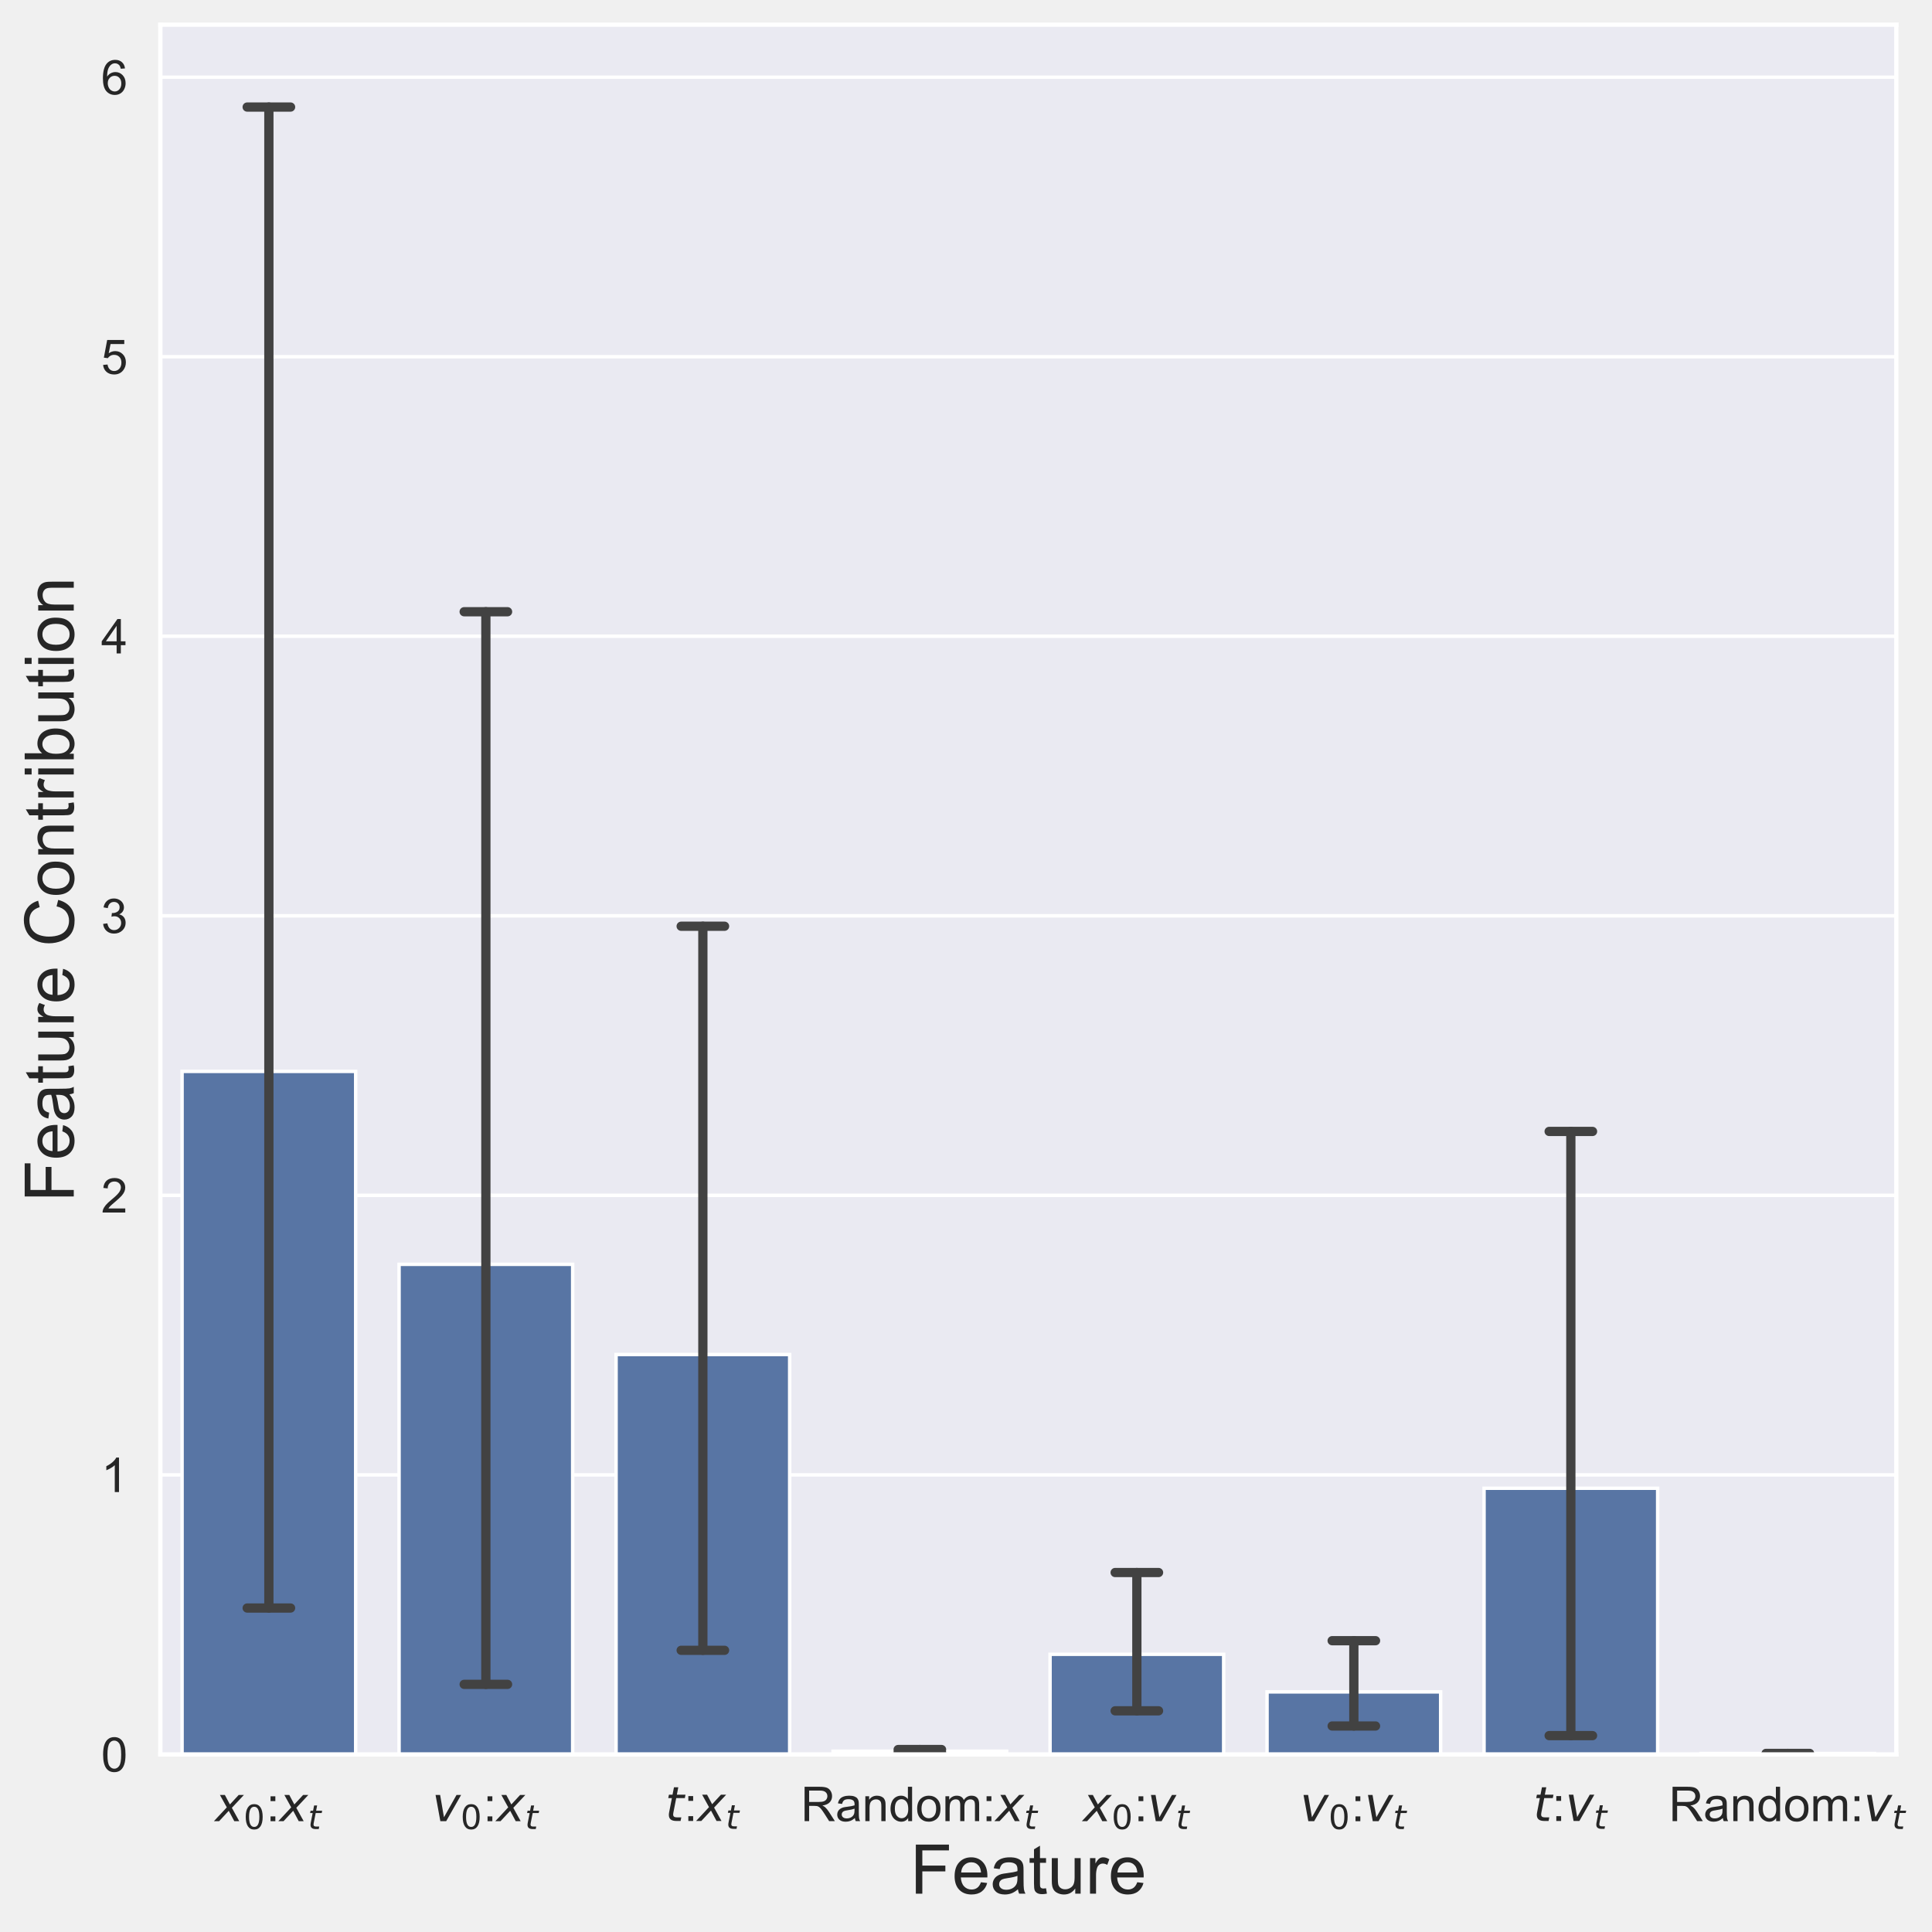
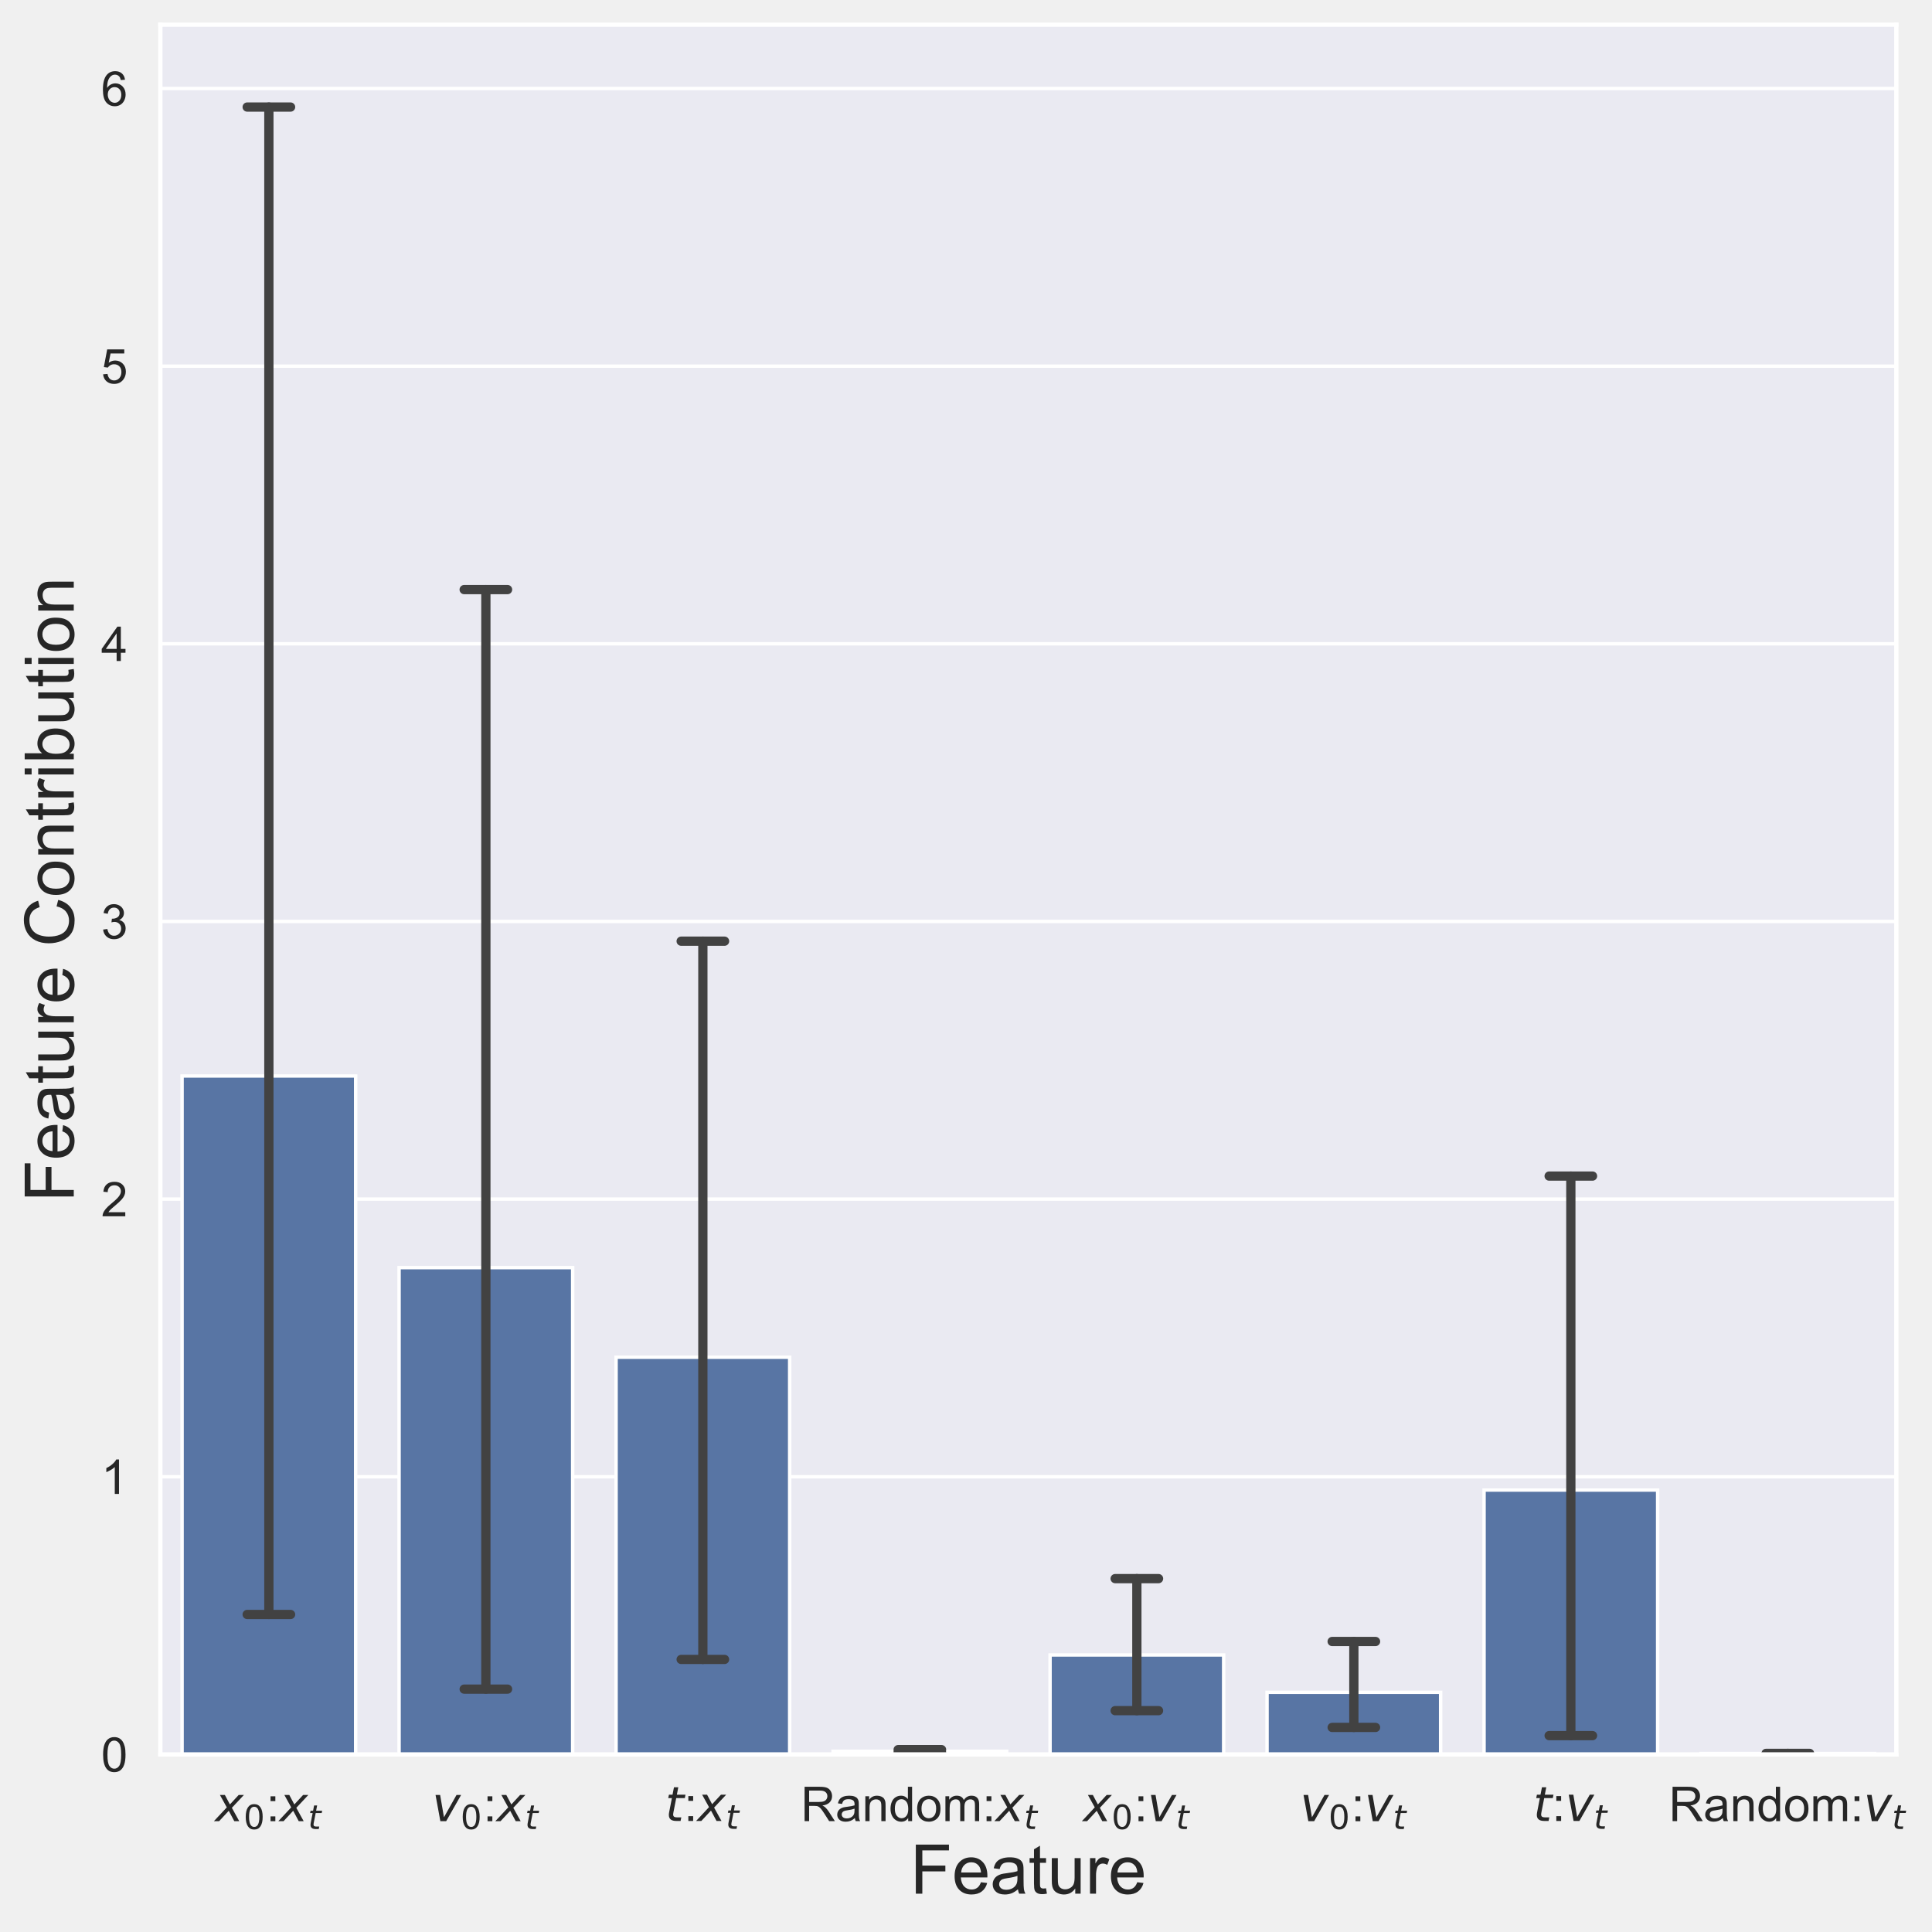
<svg xmlns="http://www.w3.org/2000/svg" xmlns:xlink="http://www.w3.org/1999/xlink" height="563.494pt" version="1.1" viewBox="0 0 563.368 563.494" width="563.368pt">
  <defs>
    <style type="text/css">*{stroke-linecap:butt;stroke-linejoin:round;}</style>
  </defs>
  <g id="figure_1">
    <g id="patch_1">
      <path d="M 0 563.494  L 563.368 563.494  L 563.368 0  L 0 0  z " style="fill:none;" />
    </g>
    <g id="axes_1">
      <g id="patch_2">
        <path d="M 46.776 511.7  L 553.093 511.7  L 553.093 7.2  L 46.776 7.2  z " style="fill:#eaeaf2;" />
      </g>
      <g id="matplotlib.axis_1">
        <g id="xtick_1">
          <g id="text_1">
            <g style="fill:#262626;" transform="translate(62.74072 531.2209)scale(0.14 -0.14)">
              <defs>
                <path d="M 3841 3500  L 2234 1784  L 3219 0  L 2559 0  L 1819 1388  L 531 0  L -166 0  L 1556 1844  L 641 3500  L 1300 3500  L 1972 2234  L 3144 3500  L 3841 3500  z " id="DejaVuSans-Oblique-78" transform="scale(0.015625)" />
                <path d="M 2034 4250  Q 1547 4250 1301 3770  Q 1056 3291 1056 2328  Q 1056 1369 1301 889  Q 1547 409 2034 409  Q 2525 409 2770 889  Q 3016 1369 3016 2328  Q 3016 3291 2770 3770  Q 2525 4250 2034 4250  z M 2034 4750  Q 2819 4750 3233 4129  Q 3647 3509 3647 2328  Q 3647 1150 3233 529  Q 2819 -91 2034 -91  Q 1250 -91 836 529  Q 422 1150 422 2328  Q 422 3509 836 4129  Q 1250 4750 2034 4750  z " id="DejaVuSans-30" transform="scale(0.015625)" />
                <path d="M 578 2678  L 578 3319  L 1219 3319  L 1219 2678  L 578 2678  z M 578 0  L 578 641  L 1219 641  L 1219 0  L 578 0  z " id="ArialMT-3a" transform="scale(0.015625)" />
                <path d="M 2706 3500  L 2619 3053  L 1472 3053  L 1100 1153  Q 1081 1047 1072 975  Q 1063 903 1063 863  Q 1063 663 1183 572  Q 1303 481 1569 481  L 2150 481  L 2053 0  L 1503 0  Q 991 0 739 200  Q 488 400 488 806  Q 488 878 497 964  Q 506 1050 525 1153  L 897 3053  L 409 3053  L 500 3500  L 978 3500  L 1172 4494  L 1747 4494  L 1556 3500  L 2706 3500  z " id="DejaVuSans-Oblique-74" transform="scale(0.015625)" />
              </defs>
              <use transform="translate(0 0.3125)" xlink:href="#DejaVuSans-Oblique-78" />
              <use transform="translate(59.17969 -16.09375)scale(0.7)" xlink:href="#DejaVuSans-30" />
              <use transform="translate(106.4502 0.3125)" xlink:href="#ArialMT-3a" />
              <use transform="translate(134.2334 0.3125)" xlink:href="#DejaVuSans-Oblique-78" />
              <use transform="translate(193.4131 -16.09375)scale(0.7)" xlink:href="#DejaVuSans-Oblique-74" />
            </g>
          </g>
        </g>
        <g id="xtick_2">
          <g id="text_2">
            <g style="fill:#262626;" transform="translate(126.0303 531.2209)scale(0.14 -0.14)">
              <defs>
                <path d="M 459 3500  L 1069 3500  L 1581 525  L 3256 3500  L 3866 3500  L 1875 0  L 1100 0  L 459 3500  z " id="DejaVuSans-Oblique-76" transform="scale(0.015625)" />
              </defs>
              <use transform="translate(0 0.3125)" xlink:href="#DejaVuSans-Oblique-76" />
              <use transform="translate(59.17969 -16.09375)scale(0.7)" xlink:href="#DejaVuSans-30" />
              <use transform="translate(106.4502 0.3125)" xlink:href="#ArialMT-3a" />
              <use transform="translate(134.2334 0.3125)" xlink:href="#DejaVuSans-Oblique-78" />
              <use transform="translate(193.4131 -16.09375)scale(0.7)" xlink:href="#DejaVuSans-Oblique-74" />
            </g>
          </g>
        </g>
        <g id="xtick_3">
          <g id="text_3">
            <g style="fill:#262626;" transform="translate(194.0099 531.2209)scale(0.14 -0.14)">
              <use transform="translate(0 0.78125)" xlink:href="#DejaVuSans-Oblique-74" />
              <use transform="translate(39.20898 0.78125)" xlink:href="#ArialMT-3a" />
              <use transform="translate(66.99219 0.78125)" xlink:href="#DejaVuSans-Oblique-78" />
              <use transform="translate(126.1719 -15.625)scale(0.7)" xlink:href="#DejaVuSans-Oblique-74" />
            </g>
          </g>
        </g>
        <g id="xtick_4">
          <g id="text_4">
            <g style="fill:#262626;" transform="translate(233.5695 531.2209)scale(0.14 -0.14)">
              <defs>
                <path d="M 503 0  L 503 4581  L 2534 4581  Q 3147 4581 3465 4457  Q 3784 4334 3975 4021  Q 4166 3709 4166 3331  Q 4166 2844 3850 2509  Q 3534 2175 2875 2084  Q 3116 1969 3241 1856  Q 3506 1613 3744 1247  L 4541 0  L 3778 0  L 3172 953  Q 2906 1366 2734 1584  Q 2563 1803 2427 1890  Q 2291 1978 2150 2013  Q 2047 2034 1813 2034  L 1109 2034  L 1109 0  L 503 0  z M 1109 2559  L 2413 2559  Q 2828 2559 3062 2645  Q 3297 2731 3419 2920  Q 3541 3109 3541 3331  Q 3541 3656 3305 3865  Q 3069 4075 2559 4075  L 1109 4075  L 1109 2559  z " id="ArialMT-52" transform="scale(0.015625)" />
                <path d="M 2588 409  Q 2275 144 1986 34  Q 1697 -75 1366 -75  Q 819 -75 525 192  Q 231 459 231 875  Q 231 1119 342 1320  Q 453 1522 633 1644  Q 813 1766 1038 1828  Q 1203 1872 1538 1913  Q 2219 1994 2541 2106  Q 2544 2222 2544 2253  Q 2544 2597 2384 2738  Q 2169 2928 1744 2928  Q 1347 2928 1158 2789  Q 969 2650 878 2297  L 328 2372  Q 403 2725 575 2942  Q 747 3159 1072 3276  Q 1397 3394 1825 3394  Q 2250 3394 2515 3294  Q 2781 3194 2906 3042  Q 3031 2891 3081 2659  Q 3109 2516 3109 2141  L 3109 1391  Q 3109 606 3145 398  Q 3181 191 3288 0  L 2700 0  Q 2613 175 2588 409  z M 2541 1666  Q 2234 1541 1622 1453  Q 1275 1403 1131 1340  Q 988 1278 909 1158  Q 831 1038 831 891  Q 831 666 1001 516  Q 1172 366 1500 366  Q 1825 366 2078 508  Q 2331 650 2450 897  Q 2541 1088 2541 1459  L 2541 1666  z " id="ArialMT-61" transform="scale(0.015625)" />
                <path d="M 422 0  L 422 3319  L 928 3319  L 928 2847  Q 1294 3394 1984 3394  Q 2284 3394 2536 3286  Q 2788 3178 2913 3003  Q 3038 2828 3088 2588  Q 3119 2431 3119 2041  L 3119 0  L 2556 0  L 2556 2019  Q 2556 2363 2490 2533  Q 2425 2703 2258 2804  Q 2091 2906 1866 2906  Q 1506 2906 1245 2678  Q 984 2450 984 1813  L 984 0  L 422 0  z " id="ArialMT-6e" transform="scale(0.015625)" />
                <path d="M 2575 0  L 2575 419  Q 2259 -75 1647 -75  Q 1250 -75 917 144  Q 584 363 401 755  Q 219 1147 219 1656  Q 219 2153 384 2558  Q 550 2963 881 3178  Q 1213 3394 1622 3394  Q 1922 3394 2156 3267  Q 2391 3141 2538 2938  L 2538 4581  L 3097 4581  L 3097 0  L 2575 0  z M 797 1656  Q 797 1019 1065 703  Q 1334 388 1700 388  Q 2069 388 2326 689  Q 2584 991 2584 1609  Q 2584 2291 2321 2609  Q 2059 2928 1675 2928  Q 1300 2928 1048 2622  Q 797 2316 797 1656  z " id="ArialMT-64" transform="scale(0.015625)" />
                <path d="M 213 1659  Q 213 2581 725 3025  Q 1153 3394 1769 3394  Q 2453 3394 2887 2945  Q 3322 2497 3322 1706  Q 3322 1066 3130 698  Q 2938 331 2570 128  Q 2203 -75 1769 -75  Q 1072 -75 642 372  Q 213 819 213 1659  z M 791 1659  Q 791 1022 1069 705  Q 1347 388 1769 388  Q 2188 388 2466 706  Q 2744 1025 2744 1678  Q 2744 2294 2464 2611  Q 2184 2928 1769 2928  Q 1347 2928 1069 2612  Q 791 2297 791 1659  z " id="ArialMT-6f" transform="scale(0.015625)" />
                <path d="M 422 0  L 422 3319  L 925 3319  L 925 2853  Q 1081 3097 1340 3245  Q 1600 3394 1931 3394  Q 2300 3394 2536 3241  Q 2772 3088 2869 2813  Q 3263 3394 3894 3394  Q 4388 3394 4653 3120  Q 4919 2847 4919 2278  L 4919 0  L 4359 0  L 4359 2091  Q 4359 2428 4304 2576  Q 4250 2725 4106 2815  Q 3963 2906 3769 2906  Q 3419 2906 3187 2673  Q 2956 2441 2956 1928  L 2956 0  L 2394 0  L 2394 2156  Q 2394 2531 2256 2718  Q 2119 2906 1806 2906  Q 1569 2906 1367 2781  Q 1166 2656 1075 2415  Q 984 2175 984 1722  L 984 0  L 422 0  z " id="ArialMT-6d" transform="scale(0.015625)" />
              </defs>
              <use transform="translate(0 0.421875)" xlink:href="#ArialMT-52" />
              <use transform="translate(72.2168 0.421875)" xlink:href="#ArialMT-61" />
              <use transform="translate(127.832 0.421875)" xlink:href="#ArialMT-6e" />
              <use transform="translate(183.4473 0.421875)" xlink:href="#ArialMT-64" />
              <use transform="translate(239.0625 0.421875)" xlink:href="#ArialMT-6f" />
              <use transform="translate(294.6777 0.421875)" xlink:href="#ArialMT-6d" />
              <use transform="translate(377.9785 0.421875)" xlink:href="#ArialMT-3a" />
              <use transform="translate(405.7617 0.421875)" xlink:href="#DejaVuSans-Oblique-78" />
              <use transform="translate(464.9414 -15.98438)scale(0.7)" xlink:href="#DejaVuSans-Oblique-74" />
            </g>
          </g>
        </g>
        <g id="xtick_5">
          <g id="text_5">
            <g style="fill:#262626;" transform="translate(315.899 531.2209)scale(0.14 -0.14)">
              <use transform="translate(0 0.3125)" xlink:href="#DejaVuSans-Oblique-78" />
              <use transform="translate(59.17969 -16.09375)scale(0.7)" xlink:href="#DejaVuSans-30" />
              <use transform="translate(106.4502 0.3125)" xlink:href="#ArialMT-3a" />
              <use transform="translate(134.2334 0.3125)" xlink:href="#DejaVuSans-Oblique-76" />
              <use transform="translate(193.4131 -16.09375)scale(0.7)" xlink:href="#DejaVuSans-Oblique-74" />
            </g>
          </g>
        </g>
        <g id="xtick_6">
          <g id="text_6">
            <g style="fill:#262626;" transform="translate(379.1886 531.2209)scale(0.14 -0.14)">
              <use transform="translate(0 0.3125)" xlink:href="#DejaVuSans-Oblique-76" />
              <use transform="translate(59.17969 -16.09375)scale(0.7)" xlink:href="#DejaVuSans-30" />
              <use transform="translate(106.4502 0.3125)" xlink:href="#ArialMT-3a" />
              <use transform="translate(134.2334 0.3125)" xlink:href="#DejaVuSans-Oblique-76" />
              <use transform="translate(193.4131 -16.09375)scale(0.7)" xlink:href="#DejaVuSans-Oblique-74" />
            </g>
          </g>
        </g>
        <g id="xtick_7">
          <g id="text_7">
            <g style="fill:#262626;" transform="translate(447.1682 531.2209)scale(0.14 -0.14)">
              <use transform="translate(0 0.78125)" xlink:href="#DejaVuSans-Oblique-74" />
              <use transform="translate(39.20898 0.78125)" xlink:href="#ArialMT-3a" />
              <use transform="translate(66.99219 0.78125)" xlink:href="#DejaVuSans-Oblique-76" />
              <use transform="translate(126.1719 -15.625)scale(0.7)" xlink:href="#DejaVuSans-Oblique-74" />
            </g>
          </g>
        </g>
        <g id="xtick_8">
          <g id="text_8">
            <g style="fill:#262626;" transform="translate(486.7278 531.2209)scale(0.14 -0.14)">
              <use transform="translate(0 0.421875)" xlink:href="#ArialMT-52" />
              <use transform="translate(72.2168 0.421875)" xlink:href="#ArialMT-61" />
              <use transform="translate(127.832 0.421875)" xlink:href="#ArialMT-6e" />
              <use transform="translate(183.4473 0.421875)" xlink:href="#ArialMT-64" />
              <use transform="translate(239.0625 0.421875)" xlink:href="#ArialMT-6f" />
              <use transform="translate(294.6777 0.421875)" xlink:href="#ArialMT-6d" />
              <use transform="translate(377.9785 0.421875)" xlink:href="#ArialMT-3a" />
              <use transform="translate(405.7617 0.421875)" xlink:href="#DejaVuSans-Oblique-76" />
              <use transform="translate(464.9414 -15.98438)scale(0.7)" xlink:href="#DejaVuSans-Oblique-74" />
            </g>
          </g>
        </g>
        <g id="text_9">
          <g style="fill:#262626;" transform="translate(265.4749 552.3191)scale(0.2 -0.2)">
            <defs>
              <path d="M 525 0  L 525 4581  L 3616 4581  L 3616 4041  L 1131 4041  L 1131 2622  L 3281 2622  L 3281 2081  L 1131 2081  L 1131 0  L 525 0  z " id="ArialMT-46" transform="scale(0.015625)" />
              <path d="M 2694 1069  L 3275 997  Q 3138 488 2766 206  Q 2394 -75 1816 -75  Q 1088 -75 661 373  Q 234 822 234 1631  Q 234 2469 665 2931  Q 1097 3394 1784 3394  Q 2450 3394 2872 2941  Q 3294 2488 3294 1666  Q 3294 1616 3291 1516  L 816 1516  Q 847 969 1125 678  Q 1403 388 1819 388  Q 2128 388 2347 550  Q 2566 713 2694 1069  z M 847 1978  L 2700 1978  Q 2663 2397 2488 2606  Q 2219 2931 1791 2931  Q 1403 2931 1139 2672  Q 875 2413 847 1978  z " id="ArialMT-65" transform="scale(0.015625)" />
              <path d="M 1650 503  L 1731 6  Q 1494 -44 1306 -44  Q 1000 -44 831 53  Q 663 150 594 308  Q 525 466 525 972  L 525 2881  L 113 2881  L 113 3319  L 525 3319  L 525 4141  L 1084 4478  L 1084 3319  L 1650 3319  L 1650 2881  L 1084 2881  L 1084 941  Q 1084 700 1114 631  Q 1144 563 1211 522  Q 1278 481 1403 481  Q 1497 481 1650 503  z " id="ArialMT-74" transform="scale(0.015625)" />
              <path d="M 2597 0  L 2597 488  Q 2209 -75 1544 -75  Q 1250 -75 995 37  Q 741 150 617 320  Q 494 491 444 738  Q 409 903 409 1263  L 409 3319  L 972 3319  L 972 1478  Q 972 1038 1006 884  Q 1059 663 1231 536  Q 1403 409 1656 409  Q 1909 409 2131 539  Q 2353 669 2445 892  Q 2538 1116 2538 1541  L 2538 3319  L 3100 3319  L 3100 0  L 2597 0  z " id="ArialMT-75" transform="scale(0.015625)" />
              <path d="M 416 0  L 416 3319  L 922 3319  L 922 2816  Q 1116 3169 1280 3281  Q 1444 3394 1641 3394  Q 1925 3394 2219 3213  L 2025 2691  Q 1819 2813 1613 2813  Q 1428 2813 1281 2702  Q 1134 2591 1072 2394  Q 978 2094 978 1738  L 978 0  L 416 0  z " id="ArialMT-72" transform="scale(0.015625)" />
            </defs>
            <use xlink:href="#ArialMT-46" />
            <use x="61.084" xlink:href="#ArialMT-65" />
            <use x="116.699" xlink:href="#ArialMT-61" />
            <use x="172.314" xlink:href="#ArialMT-74" />
            <use x="200.098" xlink:href="#ArialMT-75" />
            <use x="255.713" xlink:href="#ArialMT-72" />
            <use x="289.014" xlink:href="#ArialMT-65" />
          </g>
        </g>
      </g>
      <g id="matplotlib.axis_2">
        <g id="ytick_1">
          <g id="line2d_1">
-             <path clip-path="url(#p409d0c11b5)" d="M 46.776 511.7  L 553.093 511.7  " style="fill:none;stroke:#ffffff;stroke-linecap:round;" />
+             <path clip-path="url(#pbc045c084c)" d="M 46.776 511.7  L 553.093 511.7  " style="fill:none;stroke:#ffffff;stroke-linecap:round;" />
          </g>
          <g id="text_10">
            <g style="fill:#262626;" transform="translate(29.49063 516.7105)scale(0.14 -0.14)">
              <defs>
                <path d="M 266 2259  Q 266 3072 433 3567  Q 600 4063 929 4331  Q 1259 4600 1759 4600  Q 2128 4600 2406 4451  Q 2684 4303 2865 4023  Q 3047 3744 3150 3342  Q 3253 2941 3253 2259  Q 3253 1453 3087 958  Q 2922 463 2592 192  Q 2263 -78 1759 -78  Q 1097 -78 719 397  Q 266 969 266 2259  z M 844 2259  Q 844 1131 1108 757  Q 1372 384 1759 384  Q 2147 384 2411 759  Q 2675 1134 2675 2259  Q 2675 3391 2411 3762  Q 2147 4134 1753 4134  Q 1366 4134 1134 3806  Q 844 3388 844 2259  z " id="ArialMT-30" transform="scale(0.015625)" />
              </defs>
              <use xlink:href="#ArialMT-30" />
            </g>
          </g>
        </g>
        <g id="ytick_2">
          <g id="line2d_2">
-             <path clip-path="url(#p409d0c11b5)" d="M 46.776 430.168  L 553.093 430.168  " style="fill:none;stroke:#ffffff;stroke-linecap:round;" />
+             <path clip-path="url(#pbc045c084c)" d="M 46.776 430.718  L 553.093 430.718  " style="fill:none;stroke:#ffffff;stroke-linecap:round;" />
          </g>
          <g id="text_11">
-             <g style="fill:#262626;" transform="translate(29.49063 435.1788)scale(0.14 -0.14)">
+             <g style="fill:#262626;" transform="translate(29.49063 435.7286)scale(0.14 -0.14)">
              <defs>
                <path d="M 2384 0  L 1822 0  L 1822 3584  Q 1619 3391 1289 3197  Q 959 3003 697 2906  L 697 3450  Q 1169 3672 1522 3987  Q 1875 4303 2022 4600  L 2384 4600  L 2384 0  z " id="ArialMT-31" transform="scale(0.015625)" />
              </defs>
              <use xlink:href="#ArialMT-31" />
            </g>
          </g>
        </g>
        <g id="ytick_3">
          <g id="line2d_3">
-             <path clip-path="url(#p409d0c11b5)" d="M 46.776 348.637  L 553.093 348.637  " style="fill:none;stroke:#ffffff;stroke-linecap:round;" />
+             <path clip-path="url(#pbc045c084c)" d="M 46.776 349.736  L 553.093 349.736  " style="fill:none;stroke:#ffffff;stroke-linecap:round;" />
          </g>
          <g id="text_12">
-             <g style="fill:#262626;" transform="translate(29.49063 353.6471)scale(0.14 -0.14)">
+             <g style="fill:#262626;" transform="translate(29.49063 354.7467)scale(0.14 -0.14)">
              <defs>
                <path d="M 3222 541  L 3222 0  L 194 0  Q 188 203 259 391  Q 375 700 629 1000  Q 884 1300 1366 1694  Q 2113 2306 2375 2664  Q 2638 3022 2638 3341  Q 2638 3675 2398 3904  Q 2159 4134 1775 4134  Q 1369 4134 1125 3890  Q 881 3647 878 3216  L 300 3275  Q 359 3922 746 4261  Q 1134 4600 1788 4600  Q 2447 4600 2831 4234  Q 3216 3869 3216 3328  Q 3216 3053 3103 2787  Q 2991 2522 2730 2228  Q 2469 1934 1863 1422  Q 1356 997 1212 845  Q 1069 694 975 541  L 3222 541  z " id="ArialMT-32" transform="scale(0.015625)" />
              </defs>
              <use xlink:href="#ArialMT-32" />
            </g>
          </g>
        </g>
        <g id="ytick_4">
          <g id="line2d_4">
-             <path clip-path="url(#p409d0c11b5)" d="M 46.776 267.105  L 553.093 267.105  " style="fill:none;stroke:#ffffff;stroke-linecap:round;" />
+             <path clip-path="url(#pbc045c084c)" d="M 46.776 268.754  L 553.093 268.754  " style="fill:none;stroke:#ffffff;stroke-linecap:round;" />
          </g>
          <g id="text_13">
-             <g style="fill:#262626;" transform="translate(29.49063 272.1154)scale(0.14 -0.14)">
+             <g style="fill:#262626;" transform="translate(29.49063 273.7649)scale(0.14 -0.14)">
              <defs>
                <path d="M 269 1209  L 831 1284  Q 928 806 1161 595  Q 1394 384 1728 384  Q 2125 384 2398 659  Q 2672 934 2672 1341  Q 2672 1728 2419 1979  Q 2166 2231 1775 2231  Q 1616 2231 1378 2169  L 1441 2663  Q 1497 2656 1531 2656  Q 1891 2656 2178 2843  Q 2466 3031 2466 3422  Q 2466 3731 2256 3934  Q 2047 4138 1716 4138  Q 1388 4138 1169 3931  Q 950 3725 888 3313  L 325 3413  Q 428 3978 793 4289  Q 1159 4600 1703 4600  Q 2078 4600 2393 4439  Q 2709 4278 2876 4000  Q 3044 3722 3044 3409  Q 3044 3113 2884 2869  Q 2725 2625 2413 2481  Q 2819 2388 3044 2092  Q 3269 1797 3269 1353  Q 3269 753 2831 336  Q 2394 -81 1725 -81  Q 1122 -81 723 278  Q 325 638 269 1209  z " id="ArialMT-33" transform="scale(0.015625)" />
              </defs>
              <use xlink:href="#ArialMT-33" />
            </g>
          </g>
        </g>
        <g id="ytick_5">
          <g id="line2d_5">
-             <path clip-path="url(#p409d0c11b5)" d="M 46.776 185.573  L 553.093 185.573  " style="fill:none;stroke:#ffffff;stroke-linecap:round;" />
+             <path clip-path="url(#pbc045c084c)" d="M 46.776 187.773  L 553.093 187.773  " style="fill:none;stroke:#ffffff;stroke-linecap:round;" />
          </g>
          <g id="text_14">
-             <g style="fill:#262626;" transform="translate(29.49063 190.5836)scale(0.14 -0.14)">
+             <g style="fill:#262626;" transform="translate(29.49063 192.783)scale(0.14 -0.14)">
              <defs>
                <path d="M 2069 0  L 2069 1097  L 81 1097  L 81 1613  L 2172 4581  L 2631 4581  L 2631 1613  L 3250 1613  L 3250 1097  L 2631 1097  L 2631 0  L 2069 0  z M 2069 1613  L 2069 3678  L 634 1613  L 2069 1613  z " id="ArialMT-34" transform="scale(0.015625)" />
              </defs>
              <use xlink:href="#ArialMT-34" />
            </g>
          </g>
        </g>
        <g id="ytick_6">
          <g id="line2d_6">
-             <path clip-path="url(#p409d0c11b5)" d="M 46.776 104.041  L 553.093 104.041  " style="fill:none;stroke:#ffffff;stroke-linecap:round;" />
+             <path clip-path="url(#pbc045c084c)" d="M 46.776 106.791  L 553.093 106.791  " style="fill:none;stroke:#ffffff;stroke-linecap:round;" />
          </g>
          <g id="text_15">
-             <g style="fill:#262626;" transform="translate(29.49063 109.0519)scale(0.14 -0.14)">
+             <g style="fill:#262626;" transform="translate(29.49063 111.8011)scale(0.14 -0.14)">
              <defs>
                <path d="M 266 1200  L 856 1250  Q 922 819 1161 601  Q 1400 384 1738 384  Q 2144 384 2425 690  Q 2706 997 2706 1503  Q 2706 1984 2436 2262  Q 2166 2541 1728 2541  Q 1456 2541 1237 2417  Q 1019 2294 894 2097  L 366 2166  L 809 4519  L 3088 4519  L 3088 3981  L 1259 3981  L 1013 2750  Q 1425 3038 1878 3038  Q 2478 3038 2890 2622  Q 3303 2206 3303 1553  Q 3303 931 2941 478  Q 2500 -78 1738 -78  Q 1113 -78 717 272  Q 322 622 266 1200  z " id="ArialMT-35" transform="scale(0.015625)" />
              </defs>
              <use xlink:href="#ArialMT-35" />
            </g>
          </g>
        </g>
        <g id="ytick_7">
          <g id="line2d_7">
-             <path clip-path="url(#p409d0c11b5)" d="M 46.776 22.51  L 553.093 22.51  " style="fill:none;stroke:#ffffff;stroke-linecap:round;" />
+             <path clip-path="url(#pbc045c084c)" d="M 46.776 25.809  L 553.093 25.809  " style="fill:none;stroke:#ffffff;stroke-linecap:round;" />
          </g>
          <g id="text_16">
-             <g style="fill:#262626;" transform="translate(29.49063 27.52024)scale(0.14 -0.14)">
+             <g style="fill:#262626;" transform="translate(29.49063 30.81927)scale(0.14 -0.14)">
              <defs>
                <path d="M 3184 3459  L 2625 3416  Q 2550 3747 2413 3897  Q 2184 4138 1850 4138  Q 1581 4138 1378 3988  Q 1113 3794 959 3422  Q 806 3050 800 2363  Q 1003 2672 1297 2822  Q 1591 2972 1913 2972  Q 2475 2972 2870 2558  Q 3266 2144 3266 1488  Q 3266 1056 3080 686  Q 2894 316 2569 119  Q 2244 -78 1831 -78  Q 1128 -78 684 439  Q 241 956 241 2144  Q 241 3472 731 4075  Q 1159 4600 1884 4600  Q 2425 4600 2770 4297  Q 3116 3994 3184 3459  z M 888 1484  Q 888 1194 1011 928  Q 1134 663 1356 523  Q 1578 384 1822 384  Q 2178 384 2434 671  Q 2691 959 2691 1453  Q 2691 1928 2437 2201  Q 2184 2475 1800 2475  Q 1419 2475 1153 2201  Q 888 1928 888 1484  z " id="ArialMT-36" transform="scale(0.015625)" />
              </defs>
              <use xlink:href="#ArialMT-36" />
            </g>
          </g>
        </g>
        <g id="text_17">
          <g style="fill:#262626;" transform="translate(21.51562 350.6047)rotate(-90)scale(0.2 -0.2)">
            <defs>
              <path id="ArialMT-20" transform="scale(0.015625)" />
              <path d="M 3763 1606  L 4369 1453  Q 4178 706 3683 314  Q 3188 -78 2472 -78  Q 1731 -78 1267 223  Q 803 525 561 1097  Q 319 1669 319 2325  Q 319 3041 592 3573  Q 866 4106 1370 4382  Q 1875 4659 2481 4659  Q 3169 4659 3637 4309  Q 4106 3959 4291 3325  L 3694 3184  Q 3534 3684 3231 3912  Q 2928 4141 2469 4141  Q 1941 4141 1586 3887  Q 1231 3634 1087 3207  Q 944 2781 944 2328  Q 944 1744 1114 1308  Q 1284 872 1643 656  Q 2003 441 2422 441  Q 2931 441 3284 734  Q 3638 1028 3763 1606  z " id="ArialMT-43" transform="scale(0.015625)" />
              <path d="M 425 3934  L 425 4581  L 988 4581  L 988 3934  L 425 3934  z M 425 0  L 425 3319  L 988 3319  L 988 0  L 425 0  z " id="ArialMT-69" transform="scale(0.015625)" />
              <path d="M 941 0  L 419 0  L 419 4581  L 981 4581  L 981 2947  Q 1338 3394 1891 3394  Q 2197 3394 2470 3270  Q 2744 3147 2920 2923  Q 3097 2700 3197 2384  Q 3297 2069 3297 1709  Q 3297 856 2875 390  Q 2453 -75 1863 -75  Q 1275 -75 941 416  L 941 0  z M 934 1684  Q 934 1088 1097 822  Q 1363 388 1816 388  Q 2184 388 2453 708  Q 2722 1028 2722 1663  Q 2722 2313 2464 2622  Q 2206 2931 1841 2931  Q 1472 2931 1203 2611  Q 934 2291 934 1684  z " id="ArialMT-62" transform="scale(0.015625)" />
            </defs>
            <use xlink:href="#ArialMT-46" />
            <use x="61.084" xlink:href="#ArialMT-65" />
            <use x="116.699" xlink:href="#ArialMT-61" />
            <use x="172.314" xlink:href="#ArialMT-74" />
            <use x="200.098" xlink:href="#ArialMT-75" />
            <use x="255.713" xlink:href="#ArialMT-72" />
            <use x="289.014" xlink:href="#ArialMT-65" />
            <use x="344.629" xlink:href="#ArialMT-20" />
            <use x="372.412" xlink:href="#ArialMT-43" />
            <use x="444.629" xlink:href="#ArialMT-6f" />
            <use x="500.244" xlink:href="#ArialMT-6e" />
            <use x="555.859" xlink:href="#ArialMT-74" />
            <use x="583.643" xlink:href="#ArialMT-72" />
            <use x="616.943" xlink:href="#ArialMT-69" />
            <use x="639.16" xlink:href="#ArialMT-62" />
            <use x="694.775" xlink:href="#ArialMT-75" />
            <use x="750.391" xlink:href="#ArialMT-74" />
            <use x="778.174" xlink:href="#ArialMT-69" />
            <use x="800.391" xlink:href="#ArialMT-6f" />
            <use x="856.006" xlink:href="#ArialMT-6e" />
          </g>
        </g>
      </g>
      <g id="patch_3">
-         <path clip-path="url(#p409d0c11b5)" d="M 53.105 511.7  L 103.737 511.7  L 103.737 312.486  L 53.105 312.486  z " style="fill:#5875a4;stroke:#ffffff;stroke-linejoin:miter;" />
+         <path clip-path="url(#pbc045c084c)" d="M 53.105 511.7  L 103.737 511.7  L 103.737 313.83  L 53.105 313.83  z " style="fill:#5875a4;stroke:#ffffff;stroke-linejoin:miter;" />
      </g>
      <g id="patch_4">
-         <path clip-path="url(#p409d0c11b5)" d="M 116.394 511.7  L 167.026 511.7  L 167.026 368.754  L 116.394 368.754  z " style="fill:#5875a4;stroke:#ffffff;stroke-linejoin:miter;" />
+         <path clip-path="url(#pbc045c084c)" d="M 116.394 511.7  L 167.026 511.7  L 167.026 369.718  L 116.394 369.718  z " style="fill:#5875a4;stroke:#ffffff;stroke-linejoin:miter;" />
      </g>
      <g id="patch_5">
-         <path clip-path="url(#p409d0c11b5)" d="M 179.684 511.7  L 230.316 511.7  L 230.316 395.071  L 179.684 395.071  z " style="fill:#5875a4;stroke:#ffffff;stroke-linejoin:miter;" />
+         <path clip-path="url(#pbc045c084c)" d="M 179.684 511.7  L 230.316 511.7  L 230.316 395.857  L 179.684 395.857  z " style="fill:#5875a4;stroke:#ffffff;stroke-linejoin:miter;" />
      </g>
      <g id="patch_6">
-         <path clip-path="url(#p409d0c11b5)" d="M 242.974 511.7  L 293.605 511.7  L 293.605 510.776  L 242.974 510.776  z " style="fill:#5875a4;stroke:#ffffff;stroke-linejoin:miter;" />
+         <path clip-path="url(#pbc045c084c)" d="M 242.974 511.7  L 293.605 511.7  L 293.605 510.783  L 242.974 510.783  z " style="fill:#5875a4;stroke:#ffffff;stroke-linejoin:miter;" />
      </g>
      <g id="patch_7">
-         <path clip-path="url(#p409d0c11b5)" d="M 306.263 511.7  L 356.895 511.7  L 356.895 482.5  L 306.263 482.5  z " style="fill:#5875a4;stroke:#ffffff;stroke-linejoin:miter;" />
+         <path clip-path="url(#pbc045c084c)" d="M 306.263 511.7  L 356.895 511.7  L 356.895 482.697  L 306.263 482.697  z " style="fill:#5875a4;stroke:#ffffff;stroke-linejoin:miter;" />
      </g>
      <g id="patch_8">
-         <path clip-path="url(#p409d0c11b5)" d="M 369.553 511.7  L 420.184 511.7  L 420.184 493.466  L 369.553 493.466  z " style="fill:#5875a4;stroke:#ffffff;stroke-linejoin:miter;" />
+         <path clip-path="url(#pbc045c084c)" d="M 369.553 511.7  L 420.184 511.7  L 420.184 493.589  L 369.553 493.589  z " style="fill:#5875a4;stroke:#ffffff;stroke-linejoin:miter;" />
      </g>
      <g id="patch_9">
-         <path clip-path="url(#p409d0c11b5)" d="M 432.842 511.7  L 483.474 511.7  L 483.474 434.073  L 432.842 434.073  z " style="fill:#5875a4;stroke:#ffffff;stroke-linejoin:miter;" />
+         <path clip-path="url(#pbc045c084c)" d="M 432.842 511.7  L 483.474 511.7  L 483.474 434.597  L 432.842 434.597  z " style="fill:#5875a4;stroke:#ffffff;stroke-linejoin:miter;" />
      </g>
      <g id="patch_10">
-         <path clip-path="url(#p409d0c11b5)" d="M 496.132 511.7  L 546.764 511.7  L 546.764 511.439  L 496.132 511.439  z " style="fill:#5875a4;stroke:#ffffff;stroke-linejoin:miter;" />
+         <path clip-path="url(#pbc045c084c)" d="M 496.132 511.7  L 546.764 511.7  L 546.764 511.441  L 496.132 511.441  z " style="fill:#5875a4;stroke:#ffffff;stroke-linejoin:miter;" />
      </g>
      <g id="line2d_8">
-         <path clip-path="url(#p409d0c11b5)" d="M 78.421 469.003  L 78.421 31.224  " style="fill:none;stroke:#424242;stroke-linecap:round;stroke-width:2.7;" />
+         <path clip-path="url(#pbc045c084c)" d="M 78.421 470.882  L 78.421 31.224  " style="fill:none;stroke:#424242;stroke-linecap:round;stroke-width:2.7;" />
      </g>
      <g id="line2d_9">
-         <path clip-path="url(#p409d0c11b5)" d="M 72.092 469.003  L 84.75 469.003  " style="fill:none;stroke:#424242;stroke-linecap:round;stroke-width:2.7;" />
+         <path clip-path="url(#pbc045c084c)" d="M 72.092 470.882  L 84.75 470.882  " style="fill:none;stroke:#424242;stroke-linecap:round;stroke-width:2.7;" />
      </g>
      <g id="line2d_10">
-         <path clip-path="url(#p409d0c11b5)" d="M 72.092 31.224  L 84.75 31.224  " style="fill:none;stroke:#424242;stroke-linecap:round;stroke-width:2.7;" />
+         <path clip-path="url(#pbc045c084c)" d="M 72.092 31.224  L 84.75 31.224  " style="fill:none;stroke:#424242;stroke-linecap:round;stroke-width:2.7;" />
      </g>
      <g id="line2d_11">
-         <path clip-path="url(#p409d0c11b5)" d="M 141.71 491.263  L 141.71 178.421  " style="fill:none;stroke:#424242;stroke-linecap:round;stroke-width:2.7;" />
+         <path clip-path="url(#pbc045c084c)" d="M 141.71 492.655  L 141.71 171.962  " style="fill:none;stroke:#424242;stroke-linecap:round;stroke-width:2.7;" />
      </g>
      <g id="line2d_12">
-         <path clip-path="url(#p409d0c11b5)" d="M 135.381 491.263  L 148.039 491.263  " style="fill:none;stroke:#424242;stroke-linecap:round;stroke-width:2.7;" />
+         <path clip-path="url(#pbc045c084c)" d="M 135.381 492.655  L 148.039 492.655  " style="fill:none;stroke:#424242;stroke-linecap:round;stroke-width:2.7;" />
      </g>
      <g id="line2d_13">
-         <path clip-path="url(#p409d0c11b5)" d="M 135.381 178.421  L 148.039 178.421  " style="fill:none;stroke:#424242;stroke-linecap:round;stroke-width:2.7;" />
+         <path clip-path="url(#pbc045c084c)" d="M 135.381 171.962  L 148.039 171.962  " style="fill:none;stroke:#424242;stroke-linecap:round;stroke-width:2.7;" />
      </g>
      <g id="line2d_14">
-         <path clip-path="url(#p409d0c11b5)" d="M 205 481.336  L 205 270.15  " style="fill:none;stroke:#424242;stroke-linecap:round;stroke-width:2.7;" />
+         <path clip-path="url(#pbc045c084c)" d="M 205 483.996  L 205 274.508  " style="fill:none;stroke:#424242;stroke-linecap:round;stroke-width:2.7;" />
      </g>
      <g id="line2d_15">
-         <path clip-path="url(#p409d0c11b5)" d="M 198.671 481.336  L 211.329 481.336  " style="fill:none;stroke:#424242;stroke-linecap:round;stroke-width:2.7;" />
+         <path clip-path="url(#pbc045c084c)" d="M 198.671 483.996  L 211.329 483.996  " style="fill:none;stroke:#424242;stroke-linecap:round;stroke-width:2.7;" />
      </g>
      <g id="line2d_16">
-         <path clip-path="url(#p409d0c11b5)" d="M 198.671 270.15  L 211.329 270.15  " style="fill:none;stroke:#424242;stroke-linecap:round;stroke-width:2.7;" />
+         <path clip-path="url(#pbc045c084c)" d="M 198.671 274.508  L 211.329 274.508  " style="fill:none;stroke:#424242;stroke-linecap:round;stroke-width:2.7;" />
      </g>
      <g id="line2d_17">
-         <path clip-path="url(#p409d0c11b5)" d="M 268.289 511.121  L 268.289 510.275  " style="fill:none;stroke:#424242;stroke-linecap:round;stroke-width:2.7;" />
+         <path clip-path="url(#pbc045c084c)" d="M 268.289 511.133  L 268.289 510.302  " style="fill:none;stroke:#424242;stroke-linecap:round;stroke-width:2.7;" />
      </g>
      <g id="line2d_18">
-         <path clip-path="url(#p409d0c11b5)" d="M 261.96 511.121  L 274.618 511.121  " style="fill:none;stroke:#424242;stroke-linecap:round;stroke-width:2.7;" />
+         <path clip-path="url(#pbc045c084c)" d="M 261.96 511.133  L 274.618 511.133  " style="fill:none;stroke:#424242;stroke-linecap:round;stroke-width:2.7;" />
      </g>
      <g id="line2d_19">
-         <path clip-path="url(#p409d0c11b5)" d="M 261.96 510.275  L 274.618 510.275  " style="fill:none;stroke:#424242;stroke-linecap:round;stroke-width:2.7;" />
+         <path clip-path="url(#pbc045c084c)" d="M 261.96 510.302  L 274.618 510.302  " style="fill:none;stroke:#424242;stroke-linecap:round;stroke-width:2.7;" />
      </g>
      <g id="line2d_20">
-         <path clip-path="url(#p409d0c11b5)" d="M 331.579 498.984  L 331.579 458.648  " style="fill:none;stroke:#424242;stroke-linecap:round;stroke-width:2.7;" />
+         <path clip-path="url(#pbc045c084c)" d="M 331.579 498.935  L 331.579 460.425  " style="fill:none;stroke:#424242;stroke-linecap:round;stroke-width:2.7;" />
      </g>
      <g id="line2d_21">
-         <path clip-path="url(#p409d0c11b5)" d="M 325.25 498.984  L 337.908 498.984  " style="fill:none;stroke:#424242;stroke-linecap:round;stroke-width:2.7;" />
+         <path clip-path="url(#pbc045c084c)" d="M 325.25 498.935  L 337.908 498.935  " style="fill:none;stroke:#424242;stroke-linecap:round;stroke-width:2.7;" />
      </g>
      <g id="line2d_22">
-         <path clip-path="url(#p409d0c11b5)" d="M 325.25 458.648  L 337.908 458.648  " style="fill:none;stroke:#424242;stroke-linecap:round;stroke-width:2.7;" />
+         <path clip-path="url(#pbc045c084c)" d="M 325.25 460.425  L 337.908 460.425  " style="fill:none;stroke:#424242;stroke-linecap:round;stroke-width:2.7;" />
      </g>
      <g id="line2d_23">
-         <path clip-path="url(#p409d0c11b5)" d="M 394.869 503.408  L 394.869 478.531  " style="fill:none;stroke:#424242;stroke-linecap:round;stroke-width:2.7;" />
+         <path clip-path="url(#pbc045c084c)" d="M 394.869 503.828  L 394.869 478.761  " style="fill:none;stroke:#424242;stroke-linecap:round;stroke-width:2.7;" />
      </g>
      <g id="line2d_24">
-         <path clip-path="url(#p409d0c11b5)" d="M 388.54 503.408  L 401.198 503.408  " style="fill:none;stroke:#424242;stroke-linecap:round;stroke-width:2.7;" />
+         <path clip-path="url(#pbc045c084c)" d="M 388.54 503.828  L 401.198 503.828  " style="fill:none;stroke:#424242;stroke-linecap:round;stroke-width:2.7;" />
      </g>
      <g id="line2d_25">
-         <path clip-path="url(#p409d0c11b5)" d="M 388.54 478.531  L 401.198 478.531  " style="fill:none;stroke:#424242;stroke-linecap:round;stroke-width:2.7;" />
+         <path clip-path="url(#pbc045c084c)" d="M 388.54 478.761  L 401.198 478.761  " style="fill:none;stroke:#424242;stroke-linecap:round;stroke-width:2.7;" />
      </g>
      <g id="line2d_26">
-         <path clip-path="url(#p409d0c11b5)" d="M 458.158 506.217  L 458.158 329.997  " style="fill:none;stroke:#424242;stroke-linecap:round;stroke-width:2.7;" />
+         <path clip-path="url(#pbc045c084c)" d="M 458.158 506.217  L 458.158 343.018  " style="fill:none;stroke:#424242;stroke-linecap:round;stroke-width:2.7;" />
      </g>
      <g id="line2d_27">
-         <path clip-path="url(#p409d0c11b5)" d="M 451.829 506.217  L 464.487 506.217  " style="fill:none;stroke:#424242;stroke-linecap:round;stroke-width:2.7;" />
+         <path clip-path="url(#pbc045c084c)" d="M 451.829 506.217  L 464.487 506.217  " style="fill:none;stroke:#424242;stroke-linecap:round;stroke-width:2.7;" />
      </g>
      <g id="line2d_28">
-         <path clip-path="url(#p409d0c11b5)" d="M 451.829 329.997  L 464.487 329.997  " style="fill:none;stroke:#424242;stroke-linecap:round;stroke-width:2.7;" />
+         <path clip-path="url(#pbc045c084c)" d="M 451.829 343.018  L 464.487 343.018  " style="fill:none;stroke:#424242;stroke-linecap:round;stroke-width:2.7;" />
      </g>
      <g id="line2d_29">
-         <path clip-path="url(#p409d0c11b5)" d="M 521.448 511.472  L 521.448 511.404  " style="fill:none;stroke:#424242;stroke-linecap:round;stroke-width:2.7;" />
+         <path clip-path="url(#pbc045c084c)" d="M 521.448 511.474  L 521.448 511.397  " style="fill:none;stroke:#424242;stroke-linecap:round;stroke-width:2.7;" />
      </g>
      <g id="line2d_30">
-         <path clip-path="url(#p409d0c11b5)" d="M 515.119 511.472  L 527.777 511.472  " style="fill:none;stroke:#424242;stroke-linecap:round;stroke-width:2.7;" />
+         <path clip-path="url(#pbc045c084c)" d="M 515.119 511.474  L 527.777 511.474  " style="fill:none;stroke:#424242;stroke-linecap:round;stroke-width:2.7;" />
      </g>
      <g id="line2d_31">
-         <path clip-path="url(#p409d0c11b5)" d="M 515.119 511.404  L 527.777 511.404  " style="fill:none;stroke:#424242;stroke-linecap:round;stroke-width:2.7;" />
+         <path clip-path="url(#pbc045c084c)" d="M 515.119 511.397  L 527.777 511.397  " style="fill:none;stroke:#424242;stroke-linecap:round;stroke-width:2.7;" />
      </g>
      <g id="patch_11">
        <path d="M 46.776 511.7  L 46.776 7.2  " style="fill:none;stroke:#ffffff;stroke-linecap:square;stroke-linejoin:miter;stroke-width:1.25;" />
      </g>
      <g id="patch_12">
        <path d="M 553.093 511.7  L 553.093 7.2  " style="fill:none;stroke:#ffffff;stroke-linecap:square;stroke-linejoin:miter;stroke-width:1.25;" />
      </g>
      <g id="patch_13">
        <path d="M 46.776 511.7  L 553.093 511.7  " style="fill:none;stroke:#ffffff;stroke-linecap:square;stroke-linejoin:miter;stroke-width:1.25;" />
      </g>
      <g id="patch_14">
        <path d="M 46.776 7.2  L 553.093 7.2  " style="fill:none;stroke:#ffffff;stroke-linecap:square;stroke-linejoin:miter;stroke-width:1.25;" />
      </g>
    </g>
  </g>
  <defs>
-     <clipPath id="p409d0c11b5">
+     <clipPath id="pbc045c084c">
      <rect height="504.5" width="506.317" x="46.776" y="7.2" />
    </clipPath>
  </defs>
</svg>
